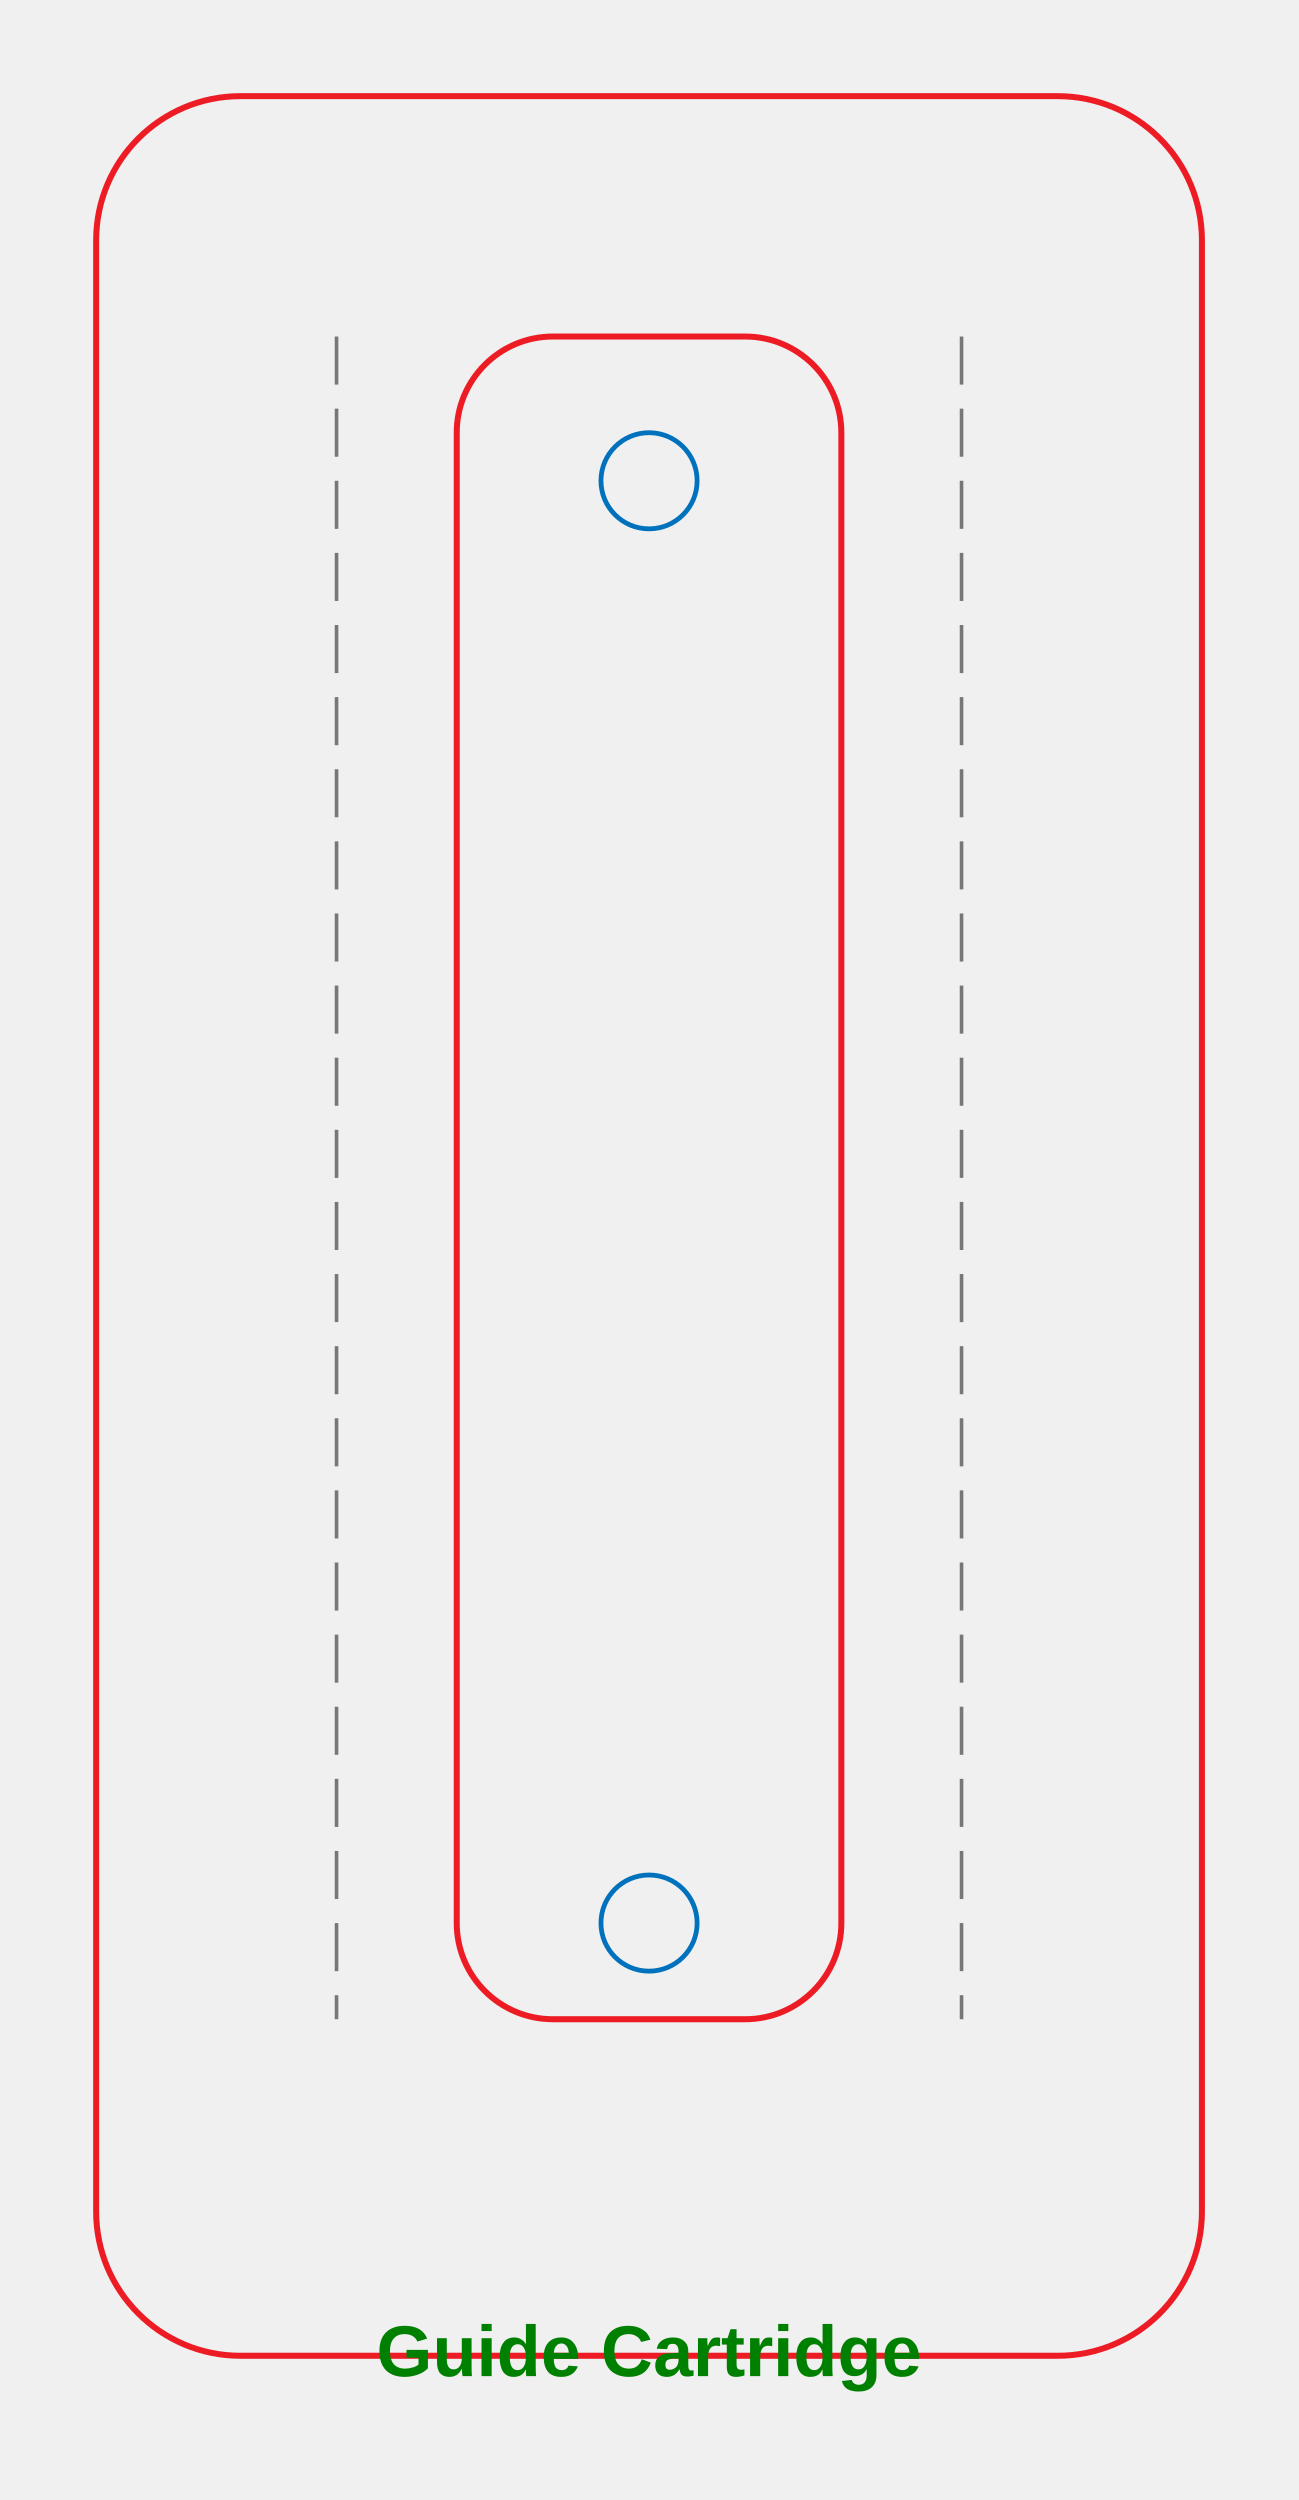
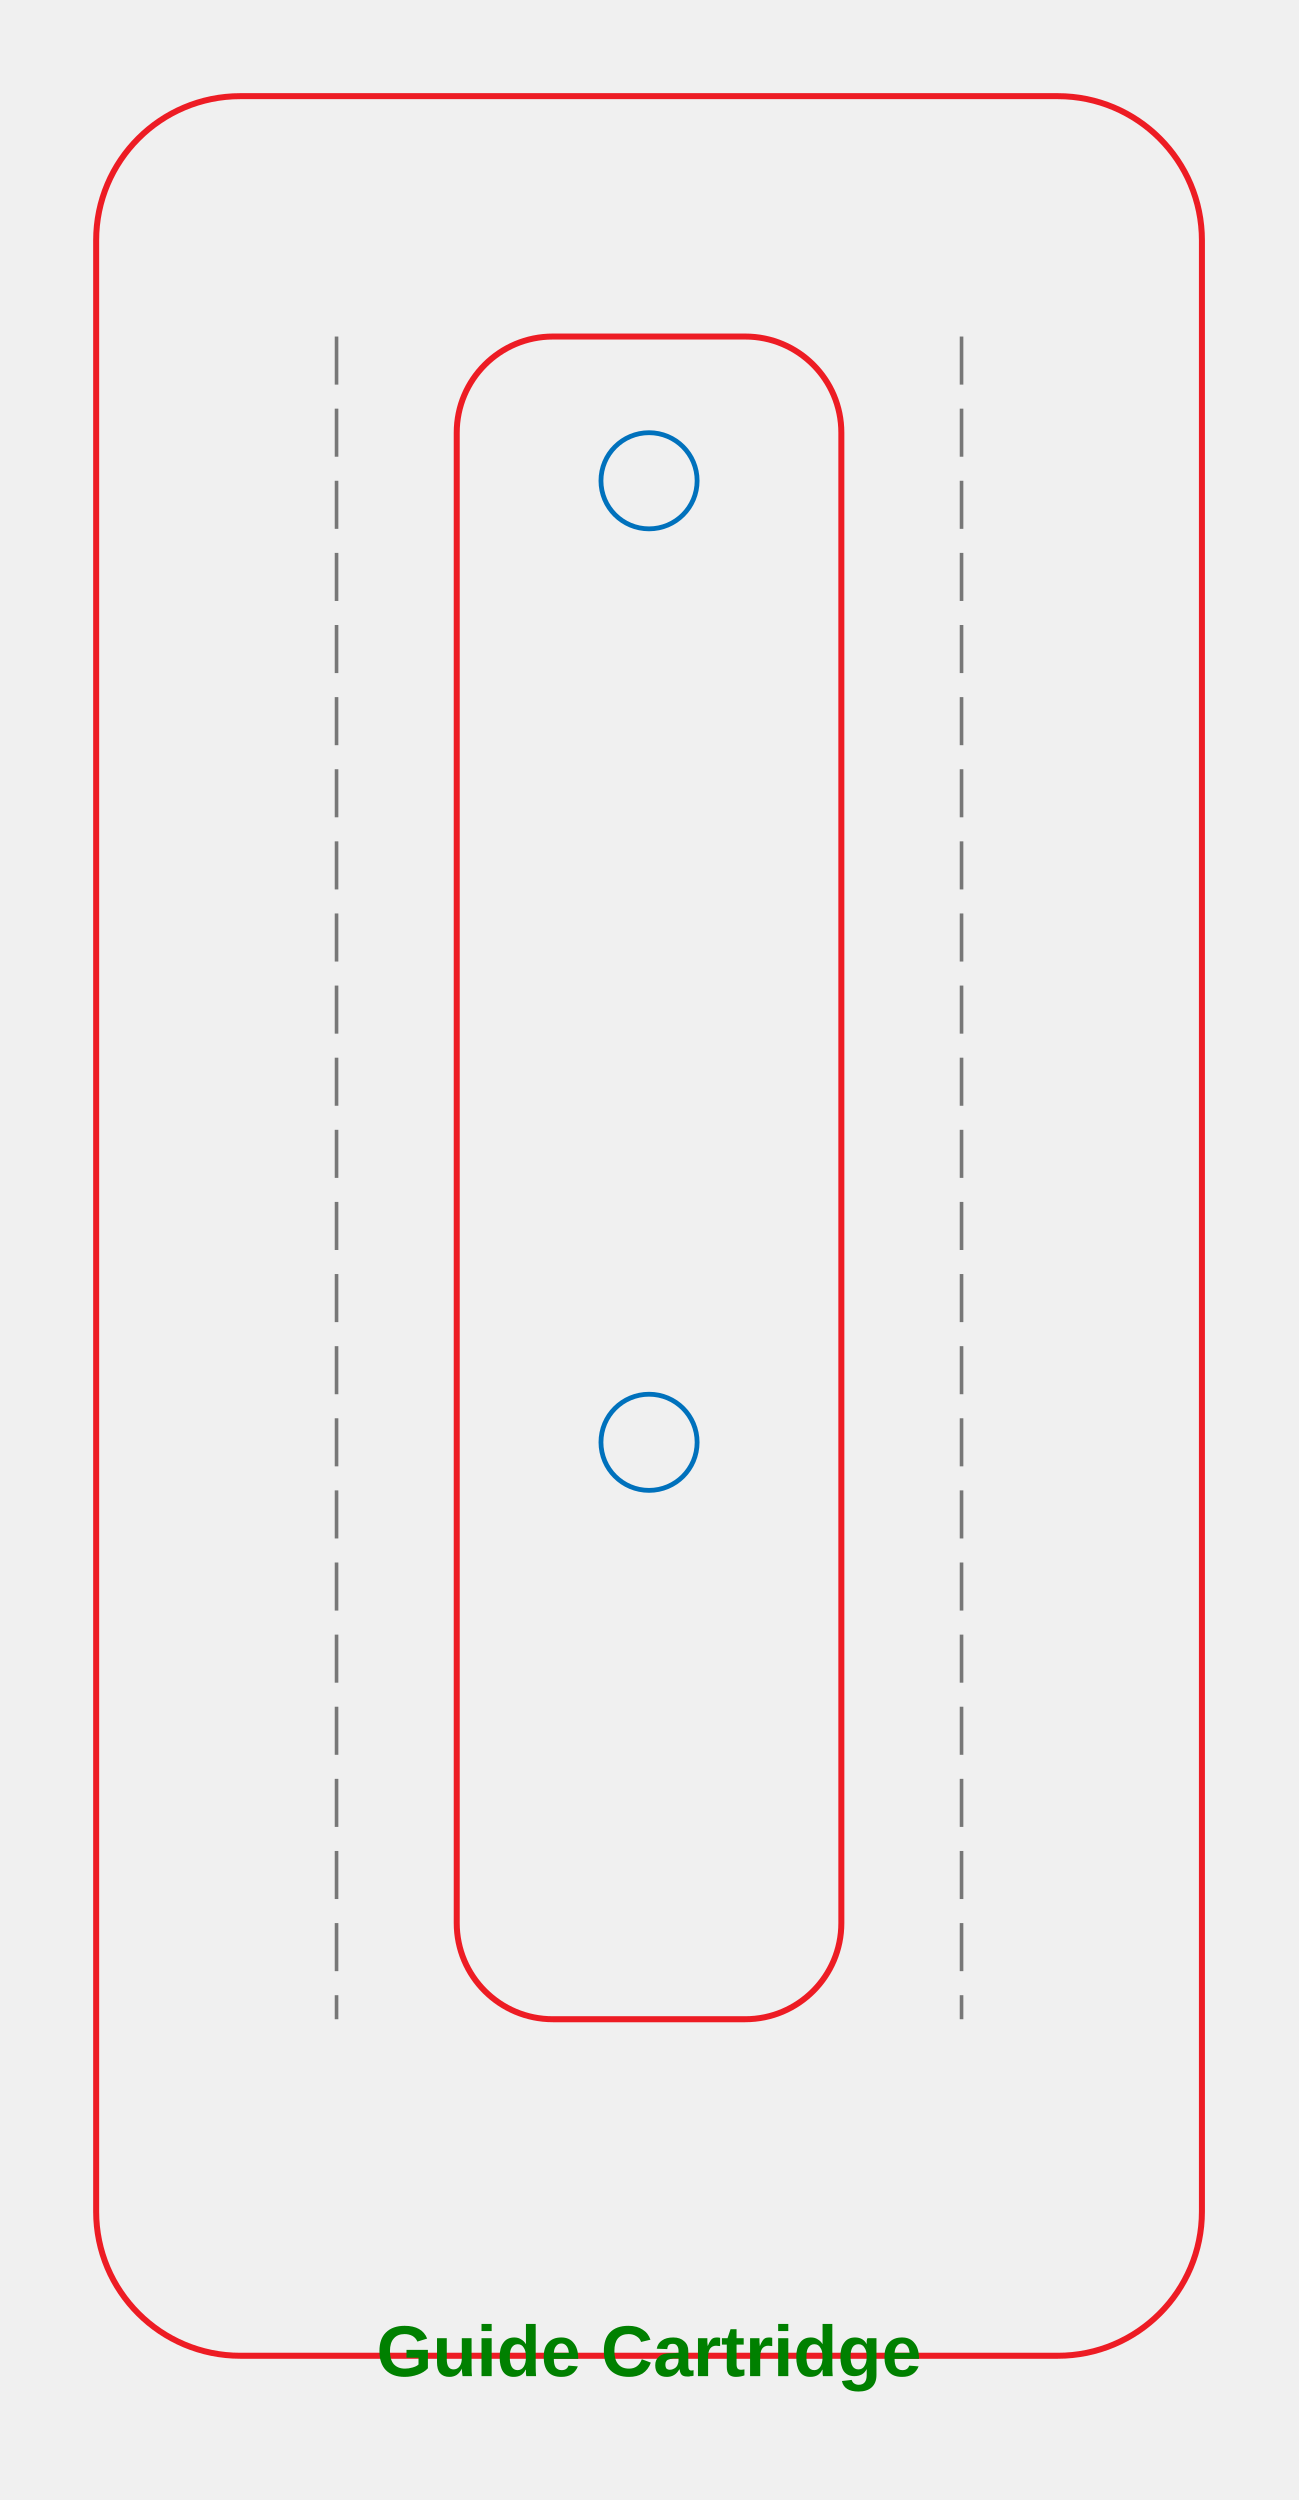
<svg xmlns="http://www.w3.org/2000/svg" version="1.1" width="54mm" height="104mm" viewBox="0 0 54 104" data-profile-key="motionsmith-ms4n" data-grid-pitch-mm="20" data-hole-diameter-mm="4">
  <defs>
    <style>
      .cut { fill: none; stroke: #ed1c24; stroke-width: 0.25; stroke-miterlimit: 10; }
      .drill { fill: none; stroke: #0071bc; stroke-width: 0.2; stroke-miterlimit: 10; }
      .score { fill: none; stroke: #777777; stroke-width: 0.15; stroke-dasharray: 2 1; }
      .label { fill: #333333; font-family: Arial, Helvetica, sans-serif; font-size: 4px; }
      .engrave { fill: #008000; font-family: Arial, Helvetica, sans-serif; font-size: 3.2px; font-weight: bold; }
      .tiny { fill: #333333; font-family: Arial, Helvetica, sans-serif; font-size: 3px; }
      .small { fill: #333333; font-family: Arial, Helvetica, sans-serif; font-size: 3.6px; }
      .step-title { fill: #111827; font-family: Arial, Helvetica, sans-serif; font-size: 5px; font-weight: bold; }
      .part-card-label { fill: #111827; font-family: Arial, Helvetica, sans-serif; font-size: 3.5px; font-weight: bold; }
      .coord-label { fill: #111827; font-family: Arial, Helvetica, sans-serif; font-size: 6px; font-weight: bold; }
      .paper { fill: #ffffff; stroke: none; }
    </style>
  </defs>
  <path d="M 10 4 L 44 4 A 6 6 0 0 1 50 10 L 50 92 A 6 6 0 0 1 44 98 L 10 98 A 6 6 0 0 1 4 92 L 4 10 A 6 6 0 0 1 10 4 Z" class="cut cam-module-outline guide-cartridge-outline" />
  <path d="M 23 14 L 31 14 A 4 4 0 0 1 35 18 L 35 80 A 4 4 0 0 1 31 84 L 23 84 A 4 4 0 0 1 19 80 L 19 18 A 4 4 0 0 1 23 14 Z" class="cut guide-channel" />
  <path d="M 14 14 L 14 84" class="score guide-side-rail" />
  <path d="M 40 14 L 40 84" class="score guide-side-rail" />
  <circle cx="27" cy="20" r="2" class="drill cam-module-hole axle-hole linkage-hole" data-hole-role="peg-tab" data-hole-diameter-mm="4" data-hole-index="0" />
-   <circle cx="27" cy="80" r="2" class="drill cam-module-hole axle-hole linkage-hole" data-hole-role="peg-tab" data-hole-diameter-mm="4" data-hole-index="1" />
+   <circle cx="27" cy="60" r="2" class="drill cam-module-hole axle-hole linkage-hole" data-hole-role="peg-tab" data-hole-diameter-mm="4" data-hole-index="1" />
  <text x="27" y="98" class="engrave" text-anchor="middle" dominant-baseline="middle" data-engrave-role="part-label" data-engrave-label="Guide Cartridge" style="font-size:3px">Guide Cartridge</text>
</svg>
